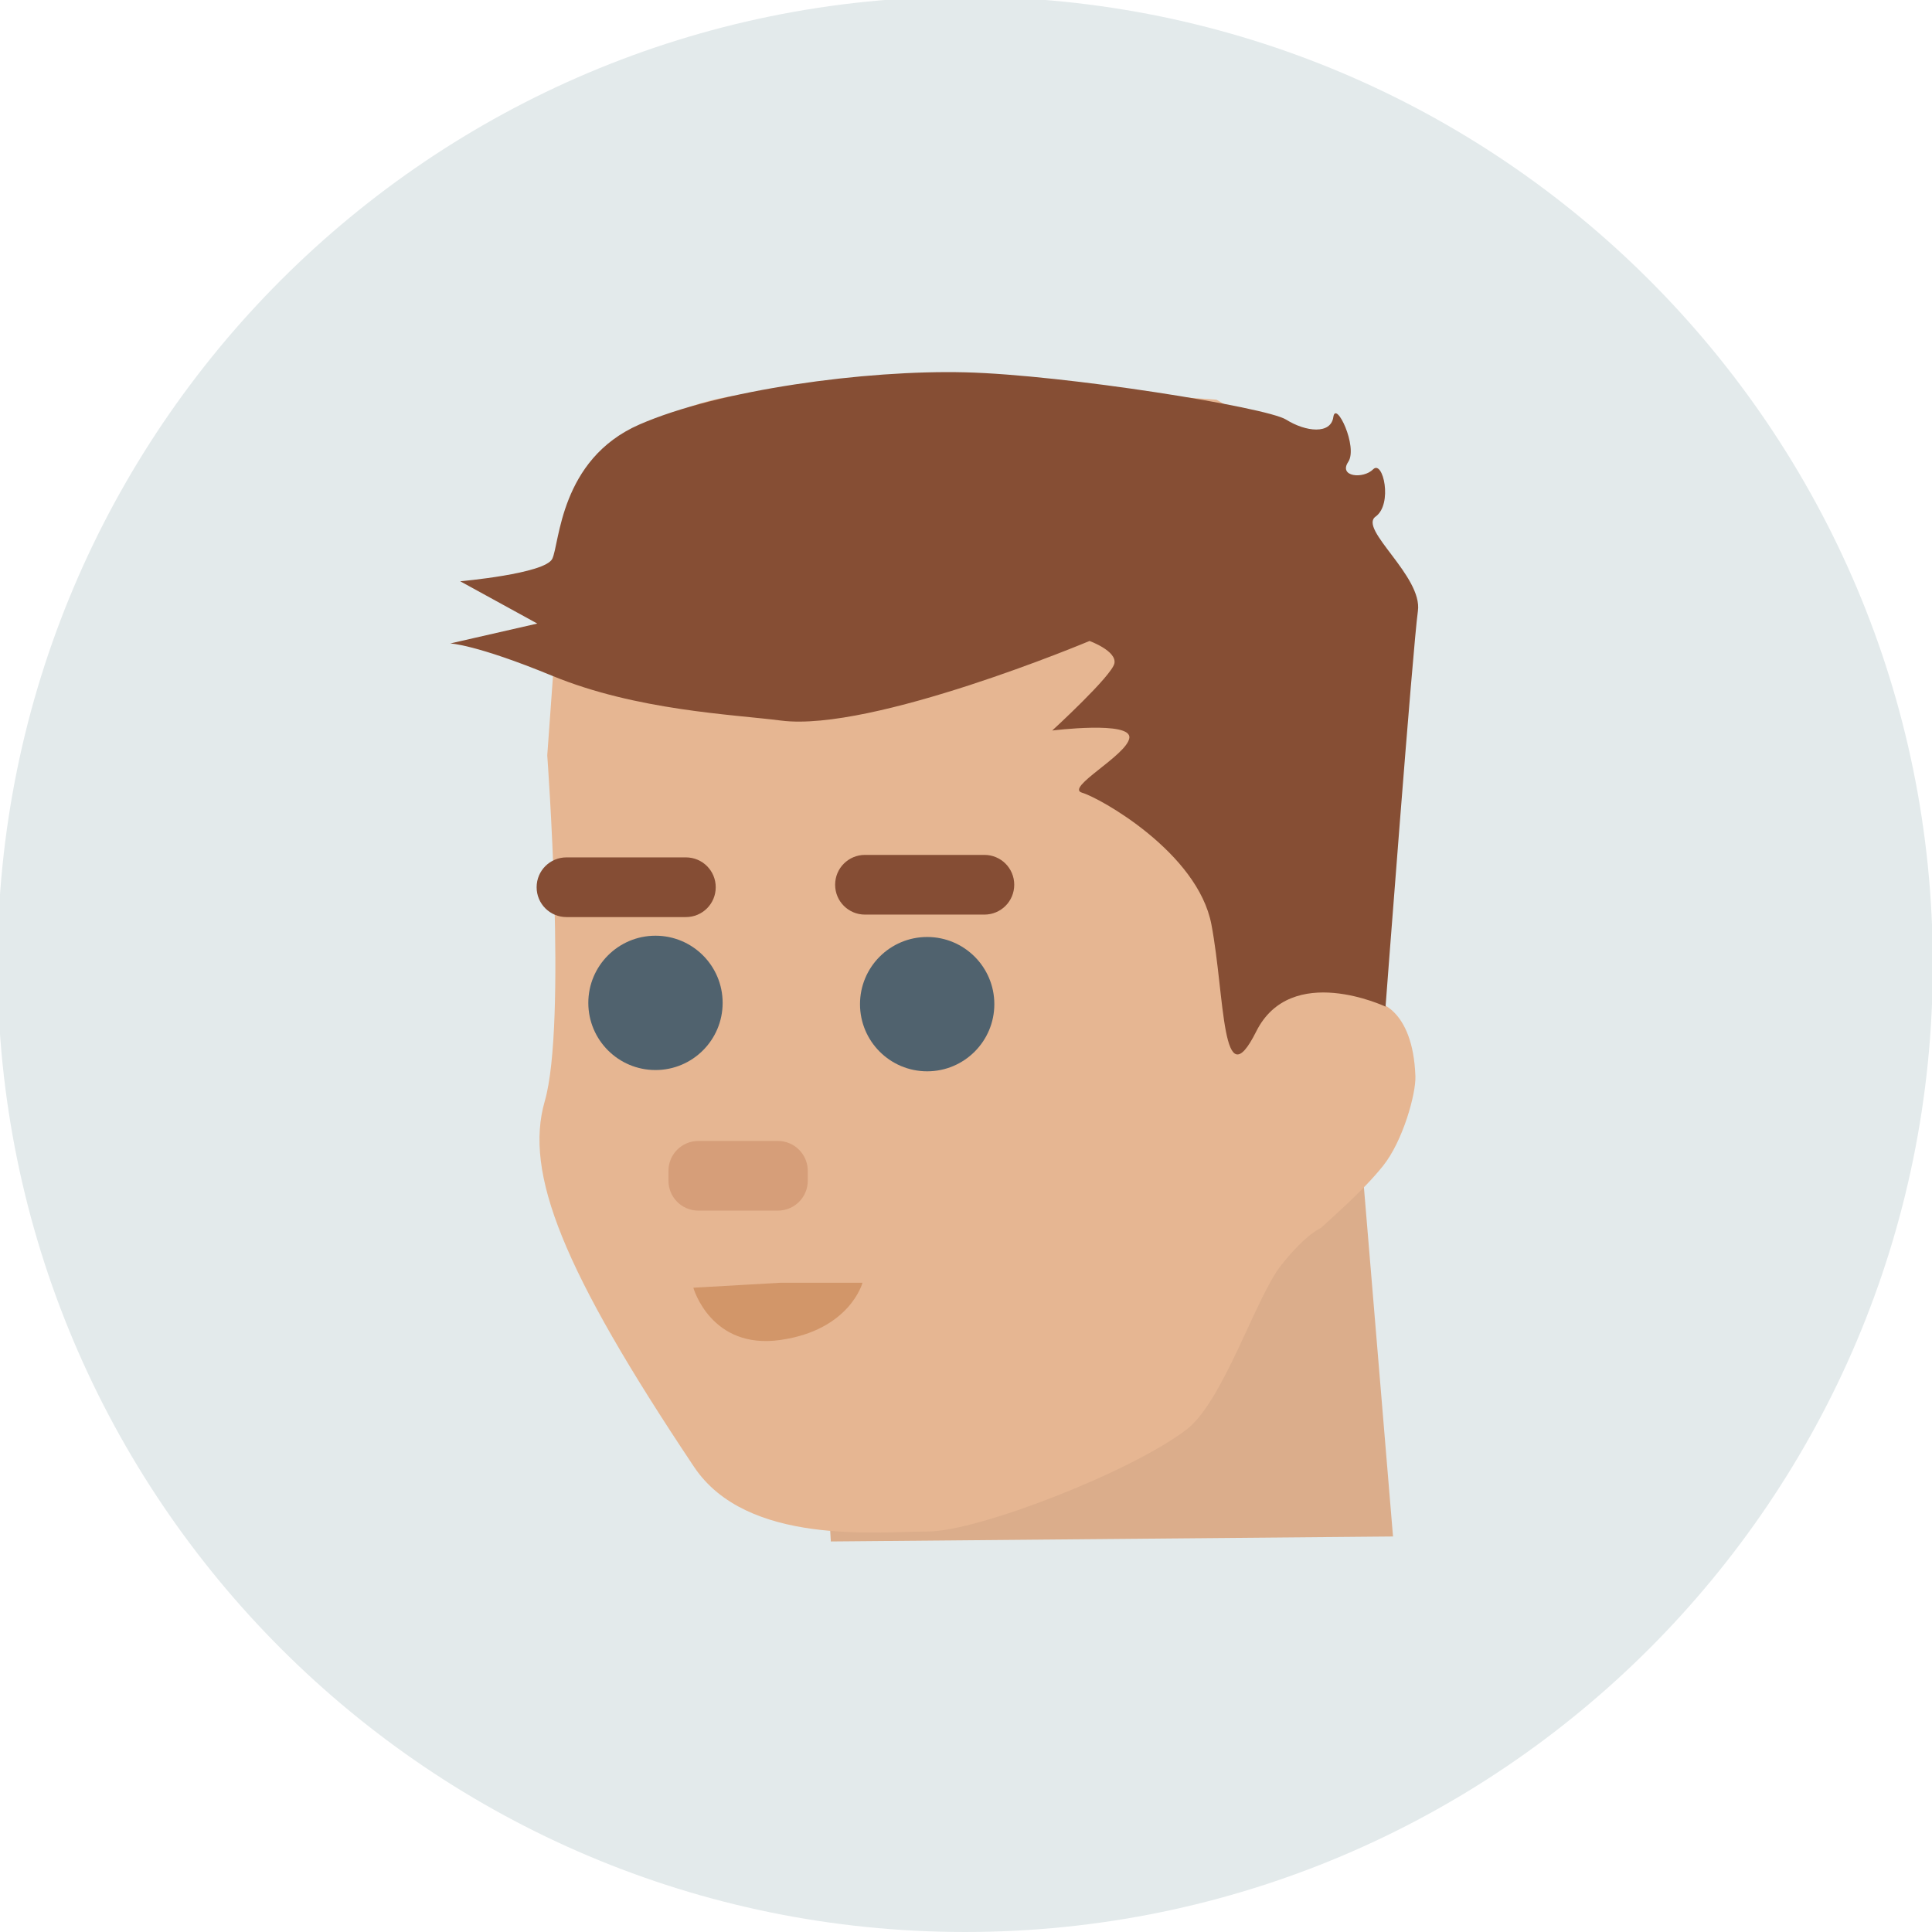
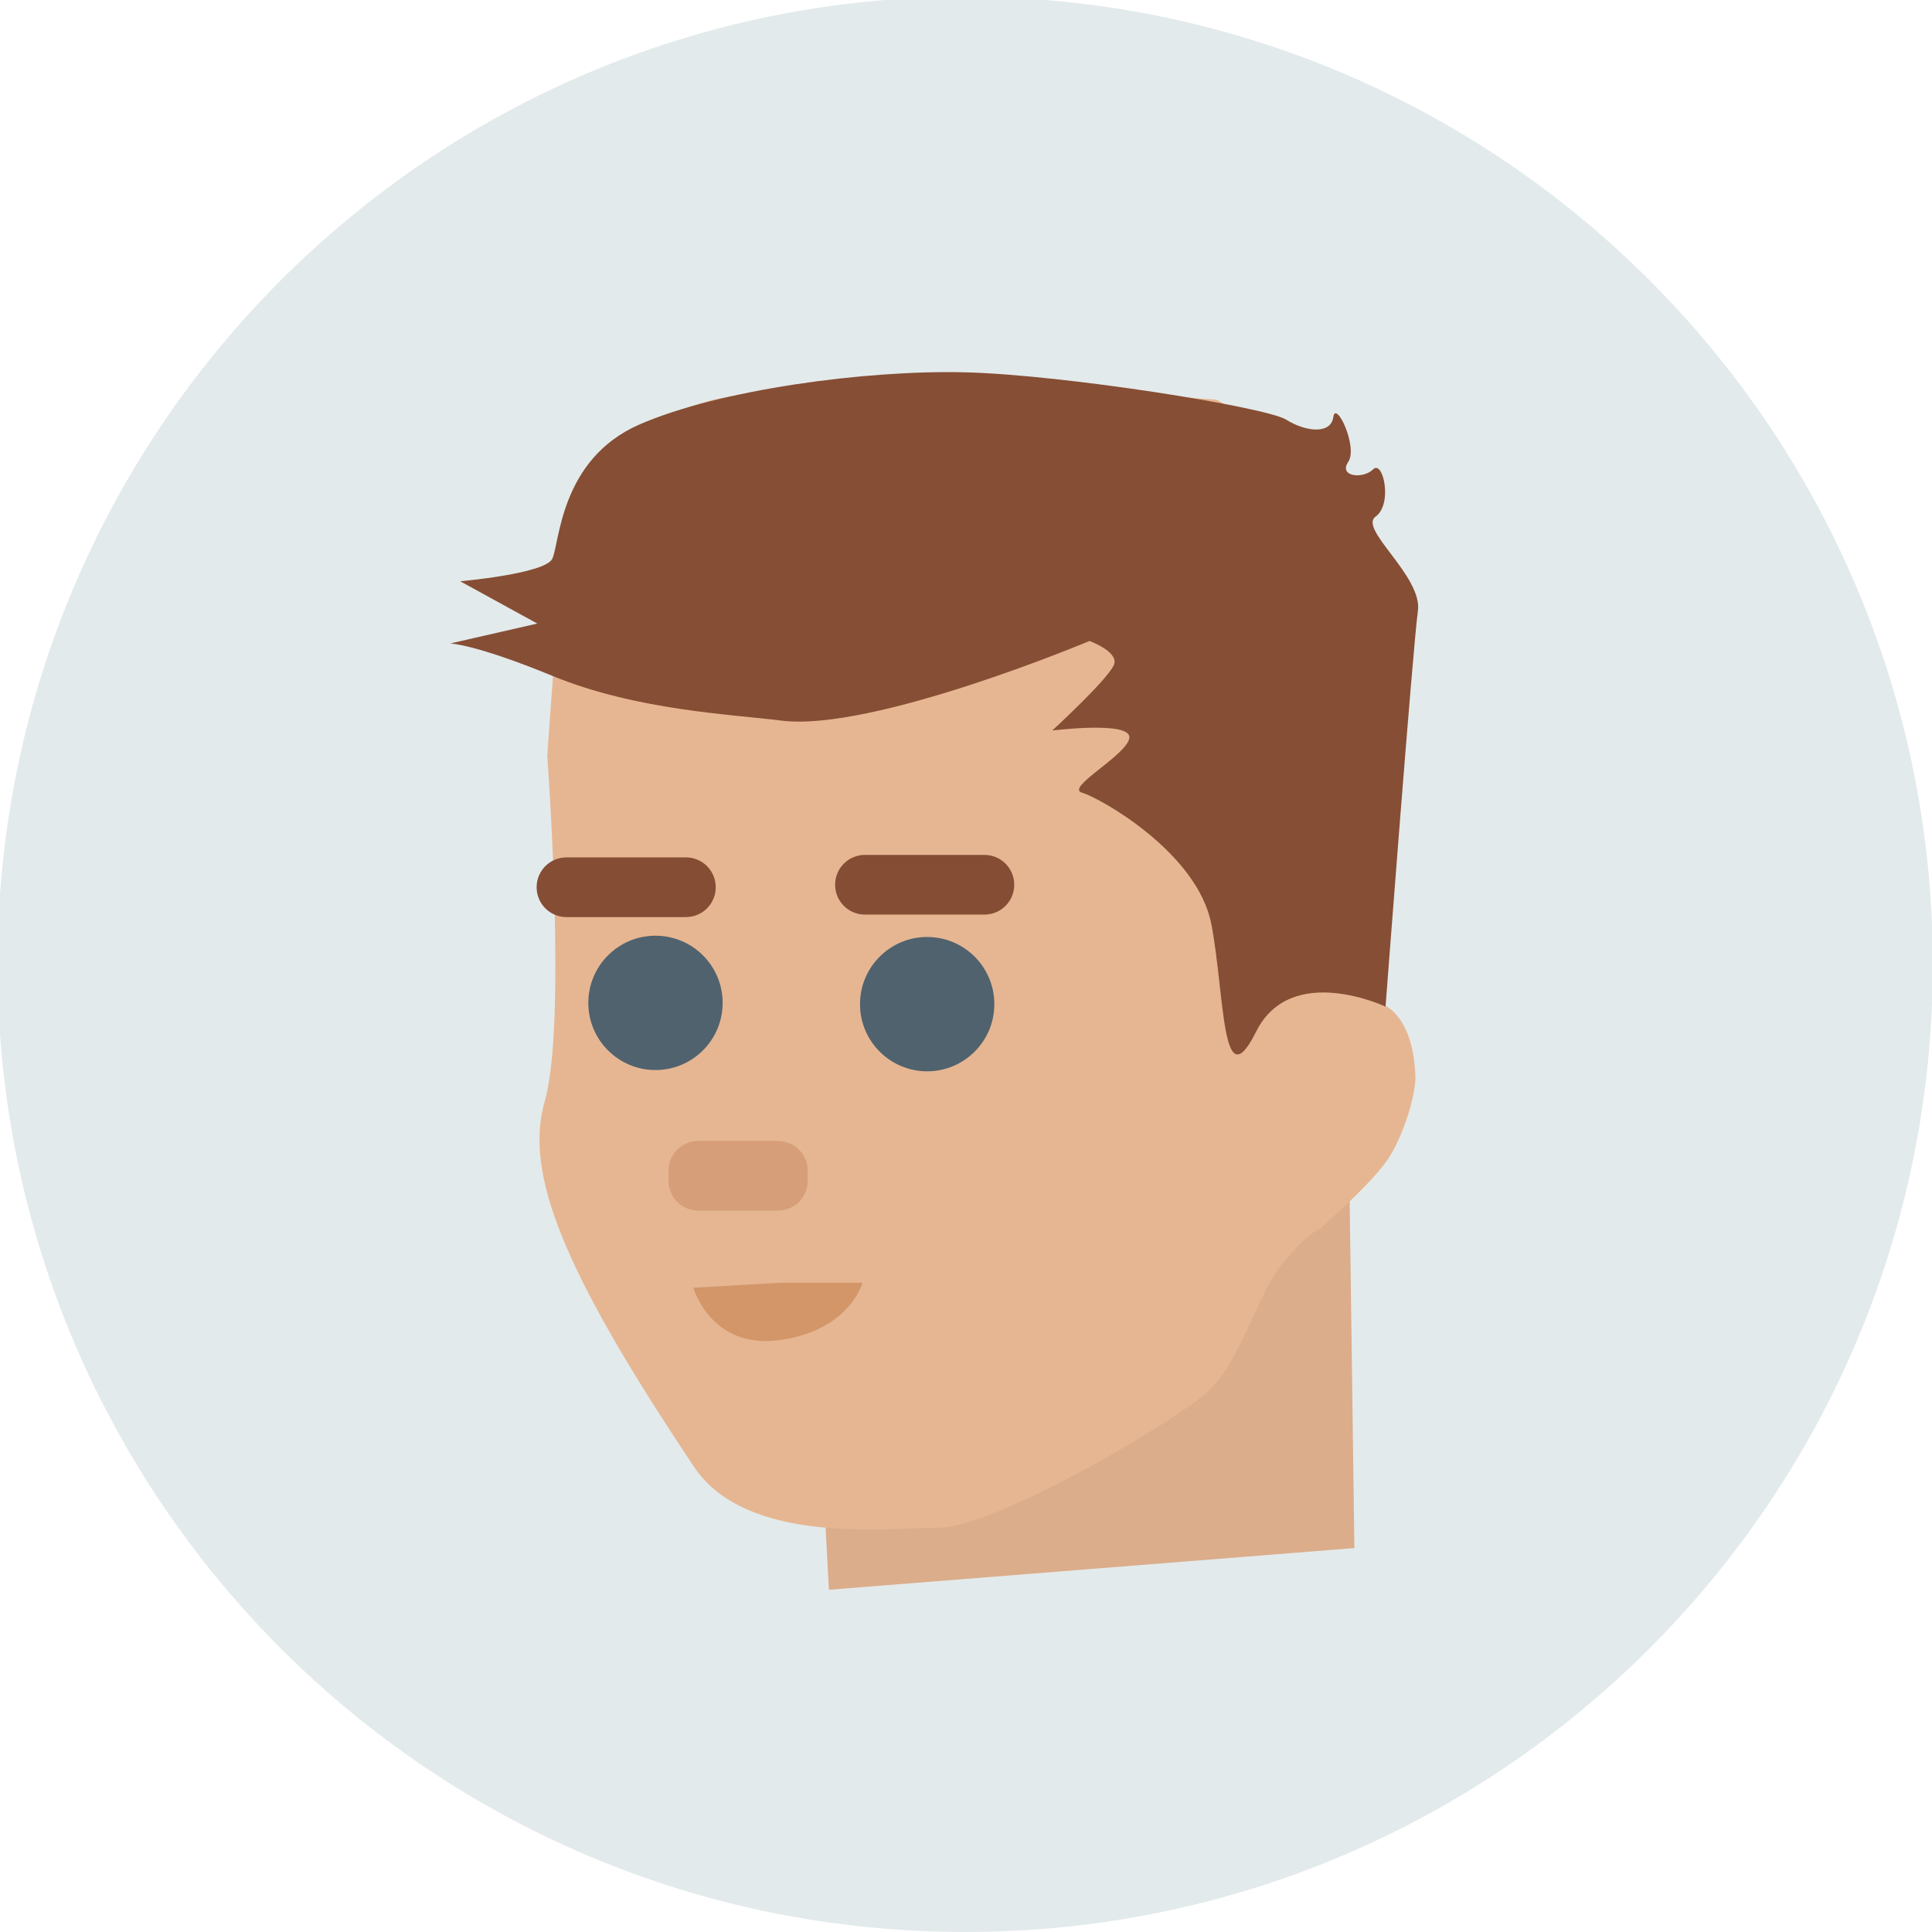
<svg xmlns="http://www.w3.org/2000/svg" id="svg4302" version="1.1" width="1000" height="1000" viewBox="0 0 1000 1000">
  <defs id="defs4306" />
  <g id="layer1" style="display:inline" transform="translate(0,-3733)">
    <circle style="fill:#e3eaeb;fill-opacity:1;fill-rule:evenodd;stroke:none;stroke-width:1px;stroke-linecap:butt;stroke-linejoin:miter;stroke-opacity:1" id="path4470" cx="499.566" cy="4232.146" r="500.853" />
  </g>
  <g id="layer6" style="display:inline;opacity:1">
-     <path style="fill:#dbad8b;fill-opacity:1;fill-rule:evenodd;stroke:none;stroke-width:1px;stroke-linecap:butt;stroke-linejoin:miter;stroke-opacity:1" d="M 430.039,797.856 721.023,795.281 705.572,609.875 718.448,362.667 404.288,356.23 Z" id="path4963" />
-     <path style="fill:#e6b692;fill-opacity:1;fill-rule:evenodd;stroke:none;stroke-width:1px;stroke-linecap:butt;stroke-linejoin:miter;stroke-opacity:1" d="m 283.259,390.993 7.725,-106.866 c 0,0 12.875,-69.527 92.703,-79.828 79.828,-10.3 245.92,2.575 245.92,2.575 0,0 95.278,50.214 96.566,124.891 1.288,74.677 -14.163,186.693 -14.163,186.693 0,0 19.313,2.575 20.601,38.626 0.322,9.007 -6.438,33.476 -16.738,46.351 -10.3,12.875 -25.547,25.962 -32.189,32.189 0,0 -7.529,2.815 -20.601,19.313 -13.072,16.498 -29.837,70.36 -48.927,84.978 -28.805,22.057 -108.153,52.789 -133.904,52.789 -25.751,0 -93.64,7.513 -121.029,-33.476 -68.08,-101.884 -88.008,-152.08 -77.252,-189.268 11.545,-39.916 1.288,-178.968 1.288,-178.968 z" id="path4965" />
+     <path style="fill:#dbad8b;fill-opacity:1;fill-rule:evenodd;stroke:none;stroke-width:1px;stroke-linecap:butt;stroke-linejoin:miter;stroke-opacity:1" d="M 429.039,822.856 701.023,801.281 698.572,619.875 718.448,362.667 404.288,356.23 Z" id="path4963" />
+     <path style="fill:#e6b692;fill-opacity:1;fill-rule:evenodd;stroke:none;stroke-width:1px;stroke-linecap:butt;stroke-linejoin:miter;stroke-opacity:1" d="m 283.259,390.993 7.725,-106.866 c 0,0 12.875,-69.527 92.703,-79.828 79.828,-10.3 245.92,2.575 245.92,2.575 0,0 95.278,50.214 96.566,124.891 1.288,74.677 -14.163,186.693 -14.163,186.693 0,0 19.313,2.575 20.601,38.626 0.322,9.007 -6.438,33.476 -16.738,46.351 -10.3,12.875 -25.547,25.962 -32.189,32.189 0,0 -7.529,2.815 -20.601,19.313 -13.072,16.498 -21.837,53.36 -40.927,67.978 -28.805,22.057 -110.153,67.789 -135.904,67.789 -25.751,0 -99.64,9.513 -127.029,-31.476 -68.08,-101.884 -88.008,-152.08 -77.252,-189.268 11.545,-39.916 1.288,-178.968 1.288,-178.968 z" id="path4965" />
  </g>
  <g id="layer7" style="display:inline">
    <circle style="fill:#50626e;fill-opacity:1;fill-rule:evenodd;stroke:none;stroke-width:1px;stroke-linecap:butt;stroke-linejoin:miter;stroke-opacity:1" id="path4968" cx="479.901" cy="519.747" r="34.764" />
    <circle style="fill:#50626e;fill-opacity:1;fill-rule:evenodd;stroke:none;stroke-width:1px;stroke-linecap:butt;stroke-linejoin:miter;stroke-opacity:1" id="path4968-7" cx="339.275" cy="519.086" r="34.764" />
    <path style="color:#000000;clip-rule:nonzero;display:inline;overflow:visible;visibility:visible;opacity:1;isolation:auto;mix-blend-mode:normal;color-interpolation:sRGB;color-interpolation-filters:linearRGB;solid-color:#000000;solid-opacity:1;fill:#854d34;fill-opacity:1;fill-rule:evenodd;stroke:none;stroke-width:1px;stroke-linecap:butt;stroke-linejoin:miter;stroke-miterlimit:4;stroke-dasharray:none;stroke-dashoffset:0;stroke-opacity:1;color-rendering:auto;image-rendering:auto;shape-rendering:auto;text-rendering:auto;enable-background:accumulate" d="m 447.713,442.495 61.802,0 c 8.56,0 15.45,6.891 15.45,15.45 0,8.56 -6.891,15.45 -15.45,15.45 l -61.802,0 c -8.56,0 -15.45,-6.891 -15.45,-15.45 0,-8.56 6.891,-15.45 15.45,-15.45 z" id="rect4985" />
    <path style="color:#000000;clip-rule:nonzero;display:inline;overflow:visible;visibility:visible;opacity:1;isolation:auto;mix-blend-mode:normal;color-interpolation:sRGB;color-interpolation-filters:linearRGB;solid-color:#000000;solid-opacity:1;fill:#854d34;fill-opacity:1;fill-rule:evenodd;stroke:none;stroke-width:1px;stroke-linecap:butt;stroke-linejoin:miter;stroke-miterlimit:4;stroke-dasharray:none;stroke-dashoffset:0;stroke-opacity:1;color-rendering:auto;image-rendering:auto;shape-rendering:auto;text-rendering:auto;enable-background:accumulate" d="m 293.208,443.782 61.802,0 c 8.56,0 15.45,6.891 15.45,15.45 0,8.56 -6.891,15.45 -15.45,15.45 l -61.802,0 c -8.56,0 -15.45,-6.891 -15.45,-15.45 0,-8.56 6.891,-15.45 15.45,-15.45 z" id="rect4985-3" />
    <rect style="color:#000000;clip-rule:nonzero;display:inline;overflow:visible;visibility:visible;opacity:1;isolation:auto;mix-blend-mode:normal;color-interpolation:sRGB;color-interpolation-filters:linearRGB;solid-color:#000000;solid-opacity:1;fill:#d69e79;fill-opacity:1;fill-rule:evenodd;stroke:none;stroke-width:1px;stroke-linecap:butt;stroke-linejoin:miter;stroke-miterlimit:4;stroke-dasharray:none;stroke-dashoffset:0;stroke-opacity:1;color-rendering:auto;image-rendering:auto;shape-rendering:auto;text-rendering:auto;enable-background:accumulate" id="rect5008" width="72.102" height="36.051" x="345.997" y="590.562" ry="15.45" />
    <path style="fill:#d29669;fill-opacity:1;fill-rule:evenodd;stroke:none;stroke-width:1px;stroke-linecap:butt;stroke-linejoin:miter;stroke-opacity:1" d="m 403.936,663.952 42.489,0 c 0,0 -6.438,24.463 -42.489,29.613 -36.051,5.15 -45.064,-27.038 -45.064,-27.038 z" id="path5010" />
  </g>
  <g id="layer8">
    <path style="fill:#864e34;fill-opacity:1;fill-rule:evenodd;stroke:none;stroke-width:1px;stroke-linecap:butt;stroke-linejoin:miter;stroke-opacity:1" d="m 563.943,331.766 c 0,0 -112.478,47.271 -159.655,41.201 -24.795,-3.19 -74.677,-5.15 -118.454,-23.176 -39.737,-16.362 -52.789,-16.738 -52.789,-16.738 l 45.064,-10.3 -39.914,-21.888 c 0,0 43.776,-3.863 47.639,-11.588 3.863,-7.725 3.863,-51.502 45.064,-69.527 41.201,-18.026 117.166,-28.326 168.668,-27.038 51.502,1.288 155.792,18.026 166.093,24.463 10.3,6.438 23.176,7.725 24.463,-1.288 1.288,-9.013 12.875,15.45 7.725,23.176 -5.15,7.725 7.725,9.013 12.875,3.863 5.15,-5.15 10.3,18.026 1.288,24.463 -9.013,6.438 24.463,30.901 21.888,48.927 -2.575,18.026 -16.738,204.719 -16.738,204.719 0,0 -48.927,-23.176 -66.952,12.875 -18.026,36.051 -16.094,-18.026 -23.176,-55.364 -7.081,-37.339 -57.939,-65.665 -66.952,-68.24 -9.013,-2.575 23.176,-19.313 24.463,-28.326 1.288,-9.013 -39.914,-3.863 -39.914,-3.863 0,0 30.901,-28.326 32.189,-34.764 1.288,-6.438 -12.875,-11.588 -12.875,-11.588 z" id="path5013" />
  </g>
</svg>
